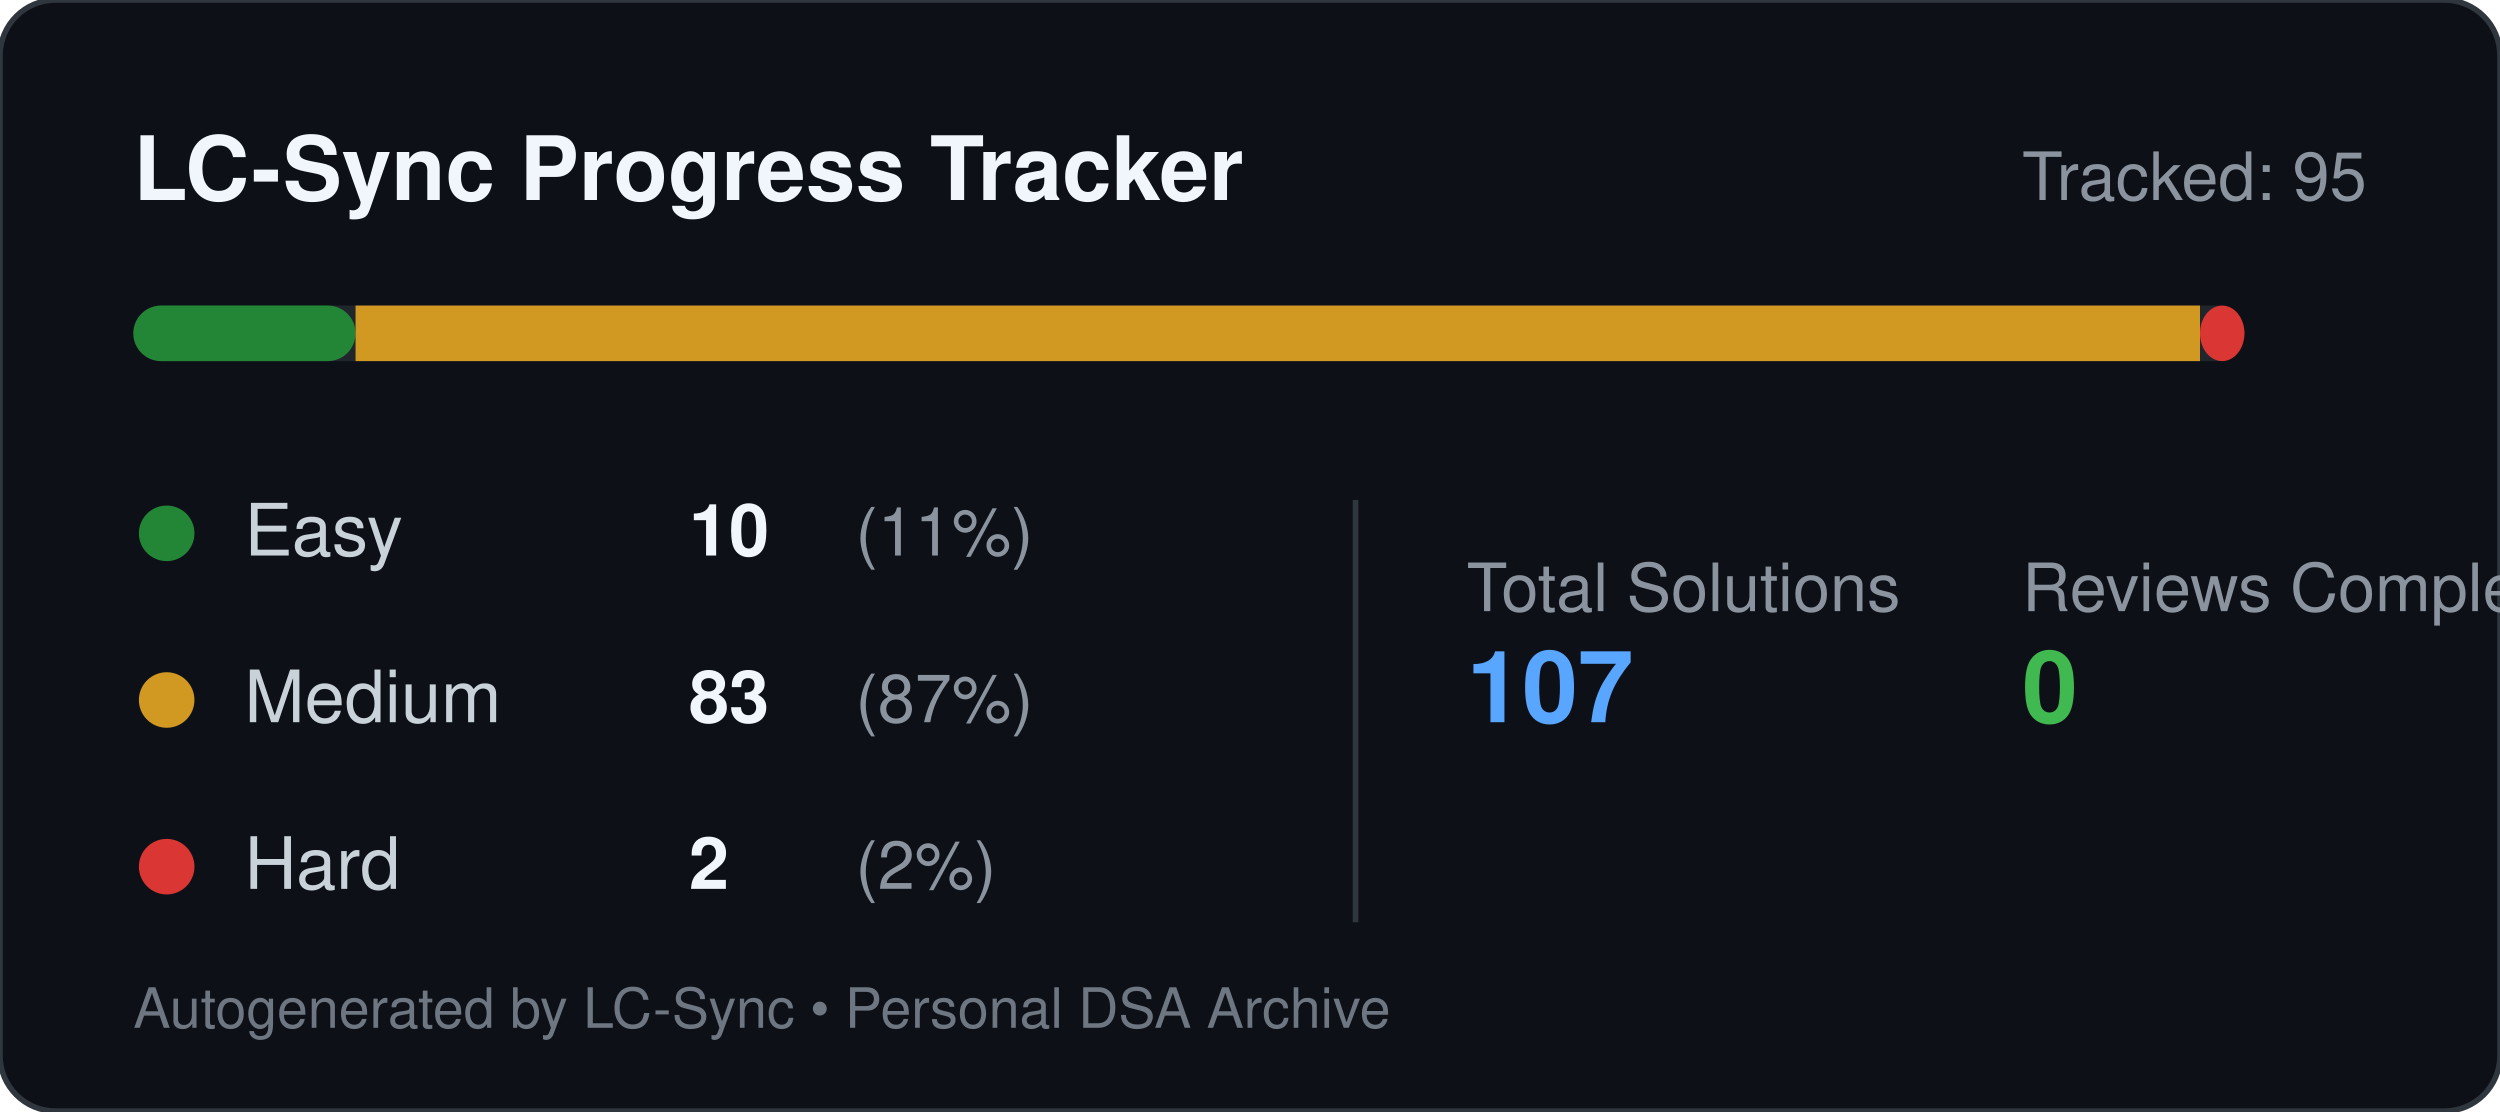
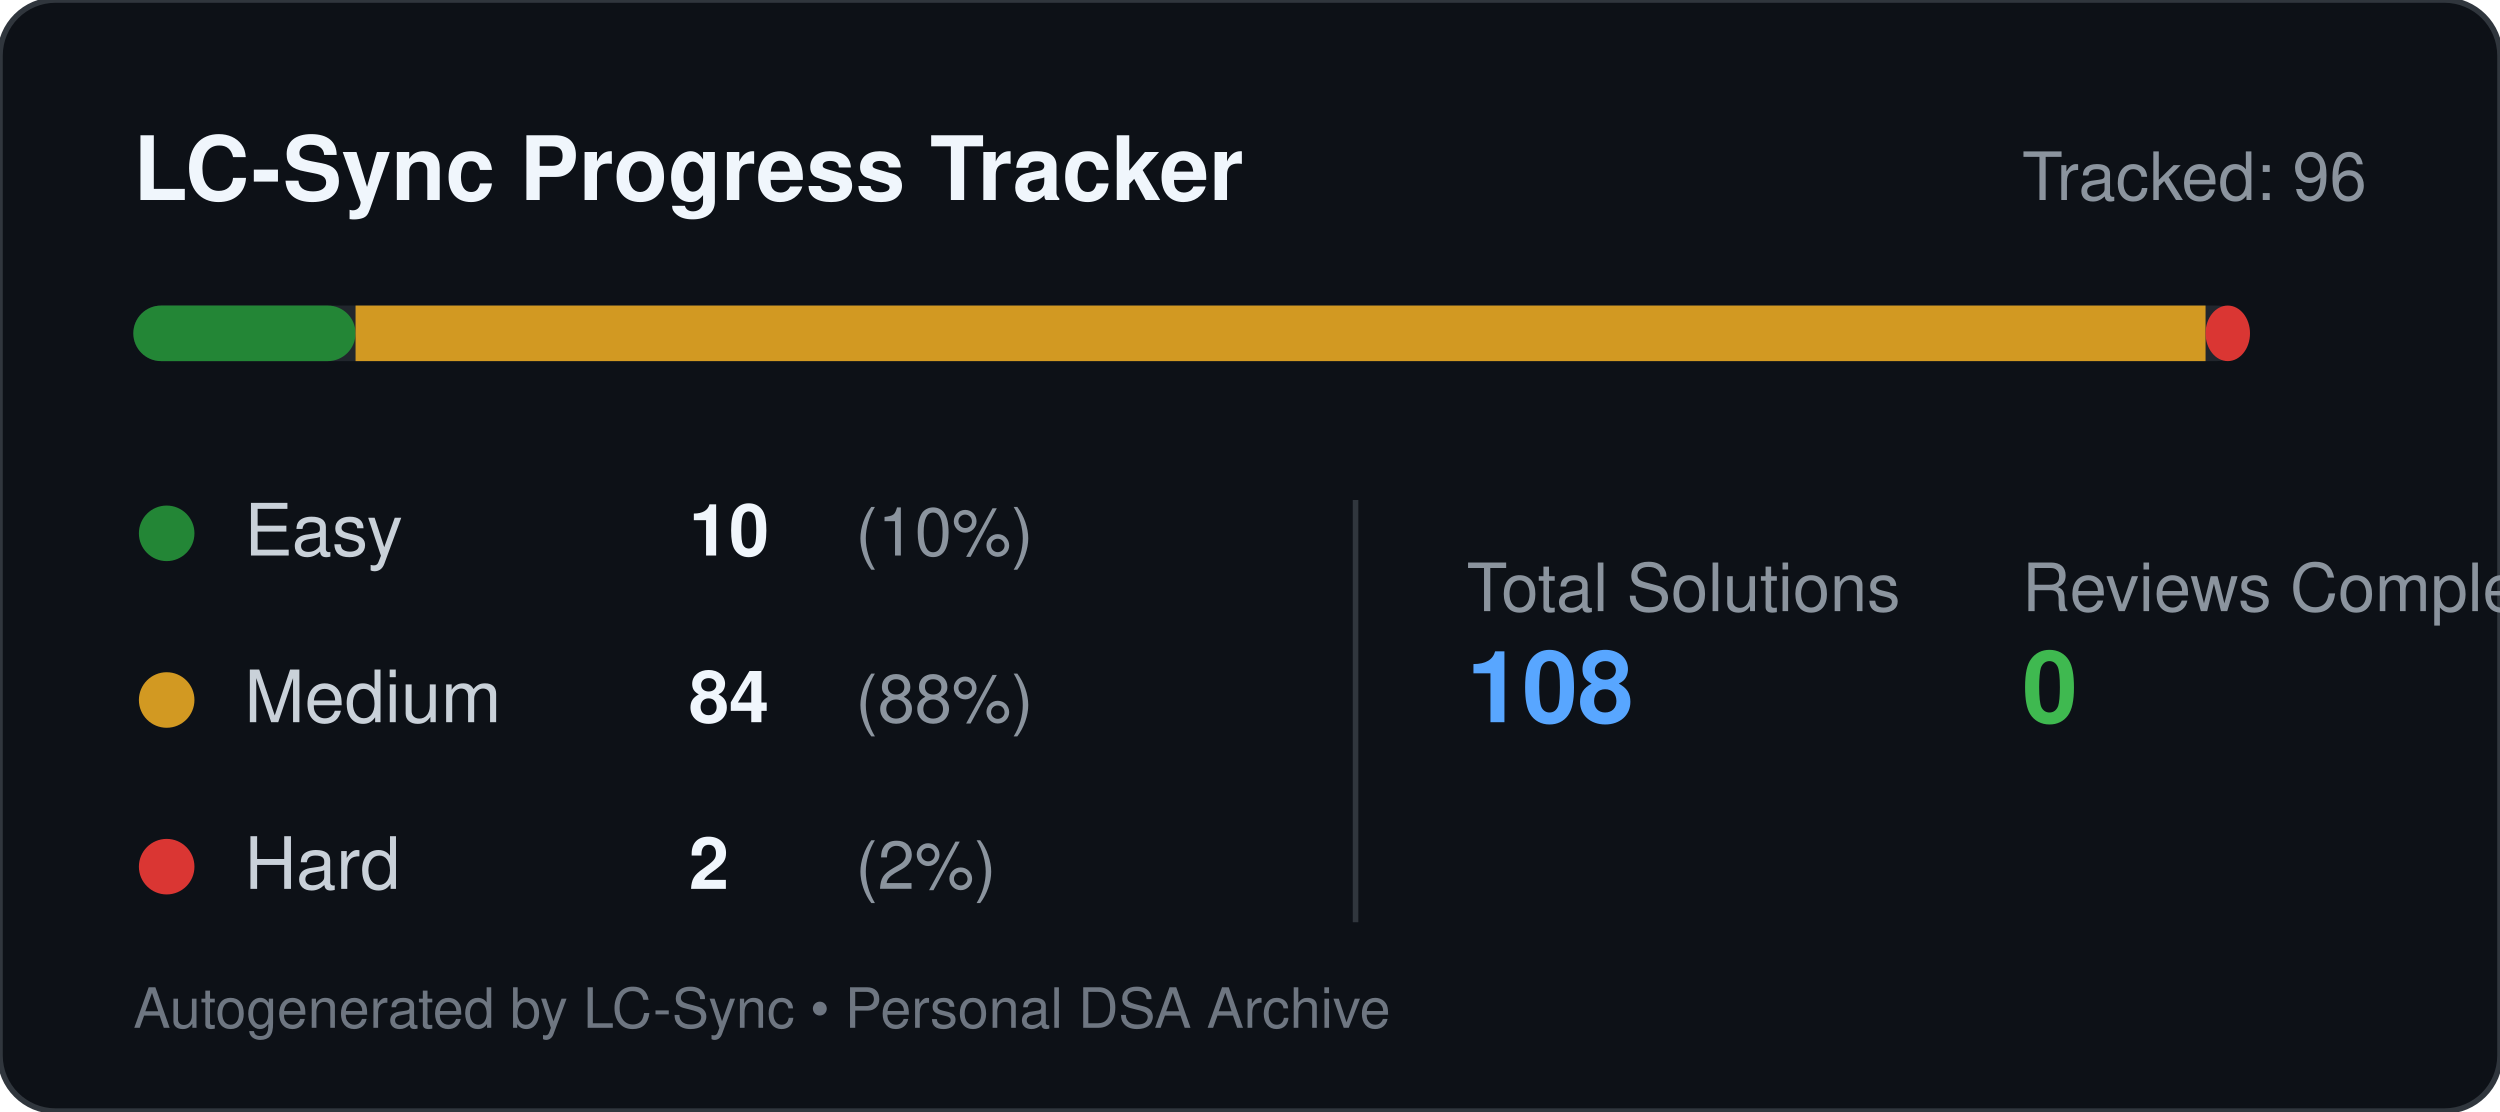
<svg xmlns="http://www.w3.org/2000/svg" width="450" height="200" viewBox="0 0 450 200" fill="none">
  <rect width="450" height="200" rx="10" fill="#0d1117" stroke="#30363d" stroke-width="1" />
  <text x="24" y="36" fill="#f0f6fc" font-family="-apple-system, BlinkMacSystemFont, 'Segoe UI', Helvetica, Arial, sans-serif" font-size="16" font-weight="600">LC-Sync Progress Tracker</text>
-   <text x="426" y="36" text-anchor="end" fill="#8b949e" font-family="-apple-system, BlinkMacSystemFont, 'Segoe UI', Helvetica, Arial, sans-serif" font-size="12">Tracked: 95</text>
+   <text x="426" y="36" text-anchor="end" fill="#8b949e" font-family="-apple-system, BlinkMacSystemFont, 'Segoe UI', Helvetica, Arial, sans-serif" font-size="12">Tracked: 96</text>
  <g transform="translate(24, 55)">
    <rect width="380" height="10" rx="5" fill="#21262d" />
    <rect x="0" y="0" width="40" height="10" rx="5" fill="#238636" />
-     <rect x="40" y="0" width="332" height="10" fill="#d29922" />
-     <rect x="372" y="0" width="8" height="10" rx="5" fill="#da3633" />
+     <rect x="40" y="0" width="333" height="10" fill="#d29922" />
+     <rect x="373" y="0" width="8" height="10" rx="5" fill="#da3633" />
  </g>
  <g transform="translate(24, 90)" font-family="-apple-system, BlinkMacSystemFont, 'Segoe UI', Helvetica, Arial, sans-serif">
    <circle cx="6" cy="6" r="5" fill="#238636" />
    <text x="20" y="10" fill="#c9d1d9" font-size="13">Easy</text>
    <text x="100" y="10" fill="#f0f6fc" font-size="13" font-weight="600">10</text>
-     <text x="130" y="10" fill="#8b949e" font-size="12">(11%)</text>
+     <text x="130" y="10" fill="#8b949e" font-size="12">(10%)</text>
    <circle cx="6" cy="36" r="5" fill="#d29922" />
    <text x="20" y="40" fill="#c9d1d9" font-size="13">Medium</text>
-     <text x="100" y="40" fill="#f0f6fc" font-size="13" font-weight="600">83</text>
-     <text x="130" y="40" fill="#8b949e" font-size="12">(87%)</text>
+     <text x="100" y="40" fill="#f0f6fc" font-size="13" font-weight="600">84</text>
+     <text x="130" y="40" fill="#8b949e" font-size="12">(88%)</text>
    <circle cx="6" cy="66" r="5" fill="#da3633" />
    <text x="20" y="70" fill="#c9d1d9" font-size="13">Hard</text>
    <text x="100" y="70" fill="#f0f6fc" font-size="13" font-weight="600">2</text>
    <text x="130" y="70" fill="#8b949e" font-size="12">(2%)</text>
    <line x1="220" y1="0" x2="220" y2="76" stroke="#30363d" stroke-width="1" />
    <text x="240" y="20" fill="#8b949e" font-size="12">Total Solutions</text>
-     <text x="240" y="40" fill="#58a6ff" font-size="18" font-weight="600">107</text>
+     <text x="240" y="40" fill="#58a6ff" font-size="18" font-weight="600">108</text>
    <text x="340" y="20" fill="#8b949e" font-size="12">Reviews Completed</text>
    <text x="340" y="40" fill="#3fb950" font-size="18" font-weight="600">0</text>
  </g>
  <text x="24" y="185" fill="#6e7681" font-family="-apple-system, BlinkMacSystemFont, 'Segoe UI', Helvetica, Arial, sans-serif" font-size="10">Autogenerated by LC-Sync • Personal DSA Archive</text>
</svg>
